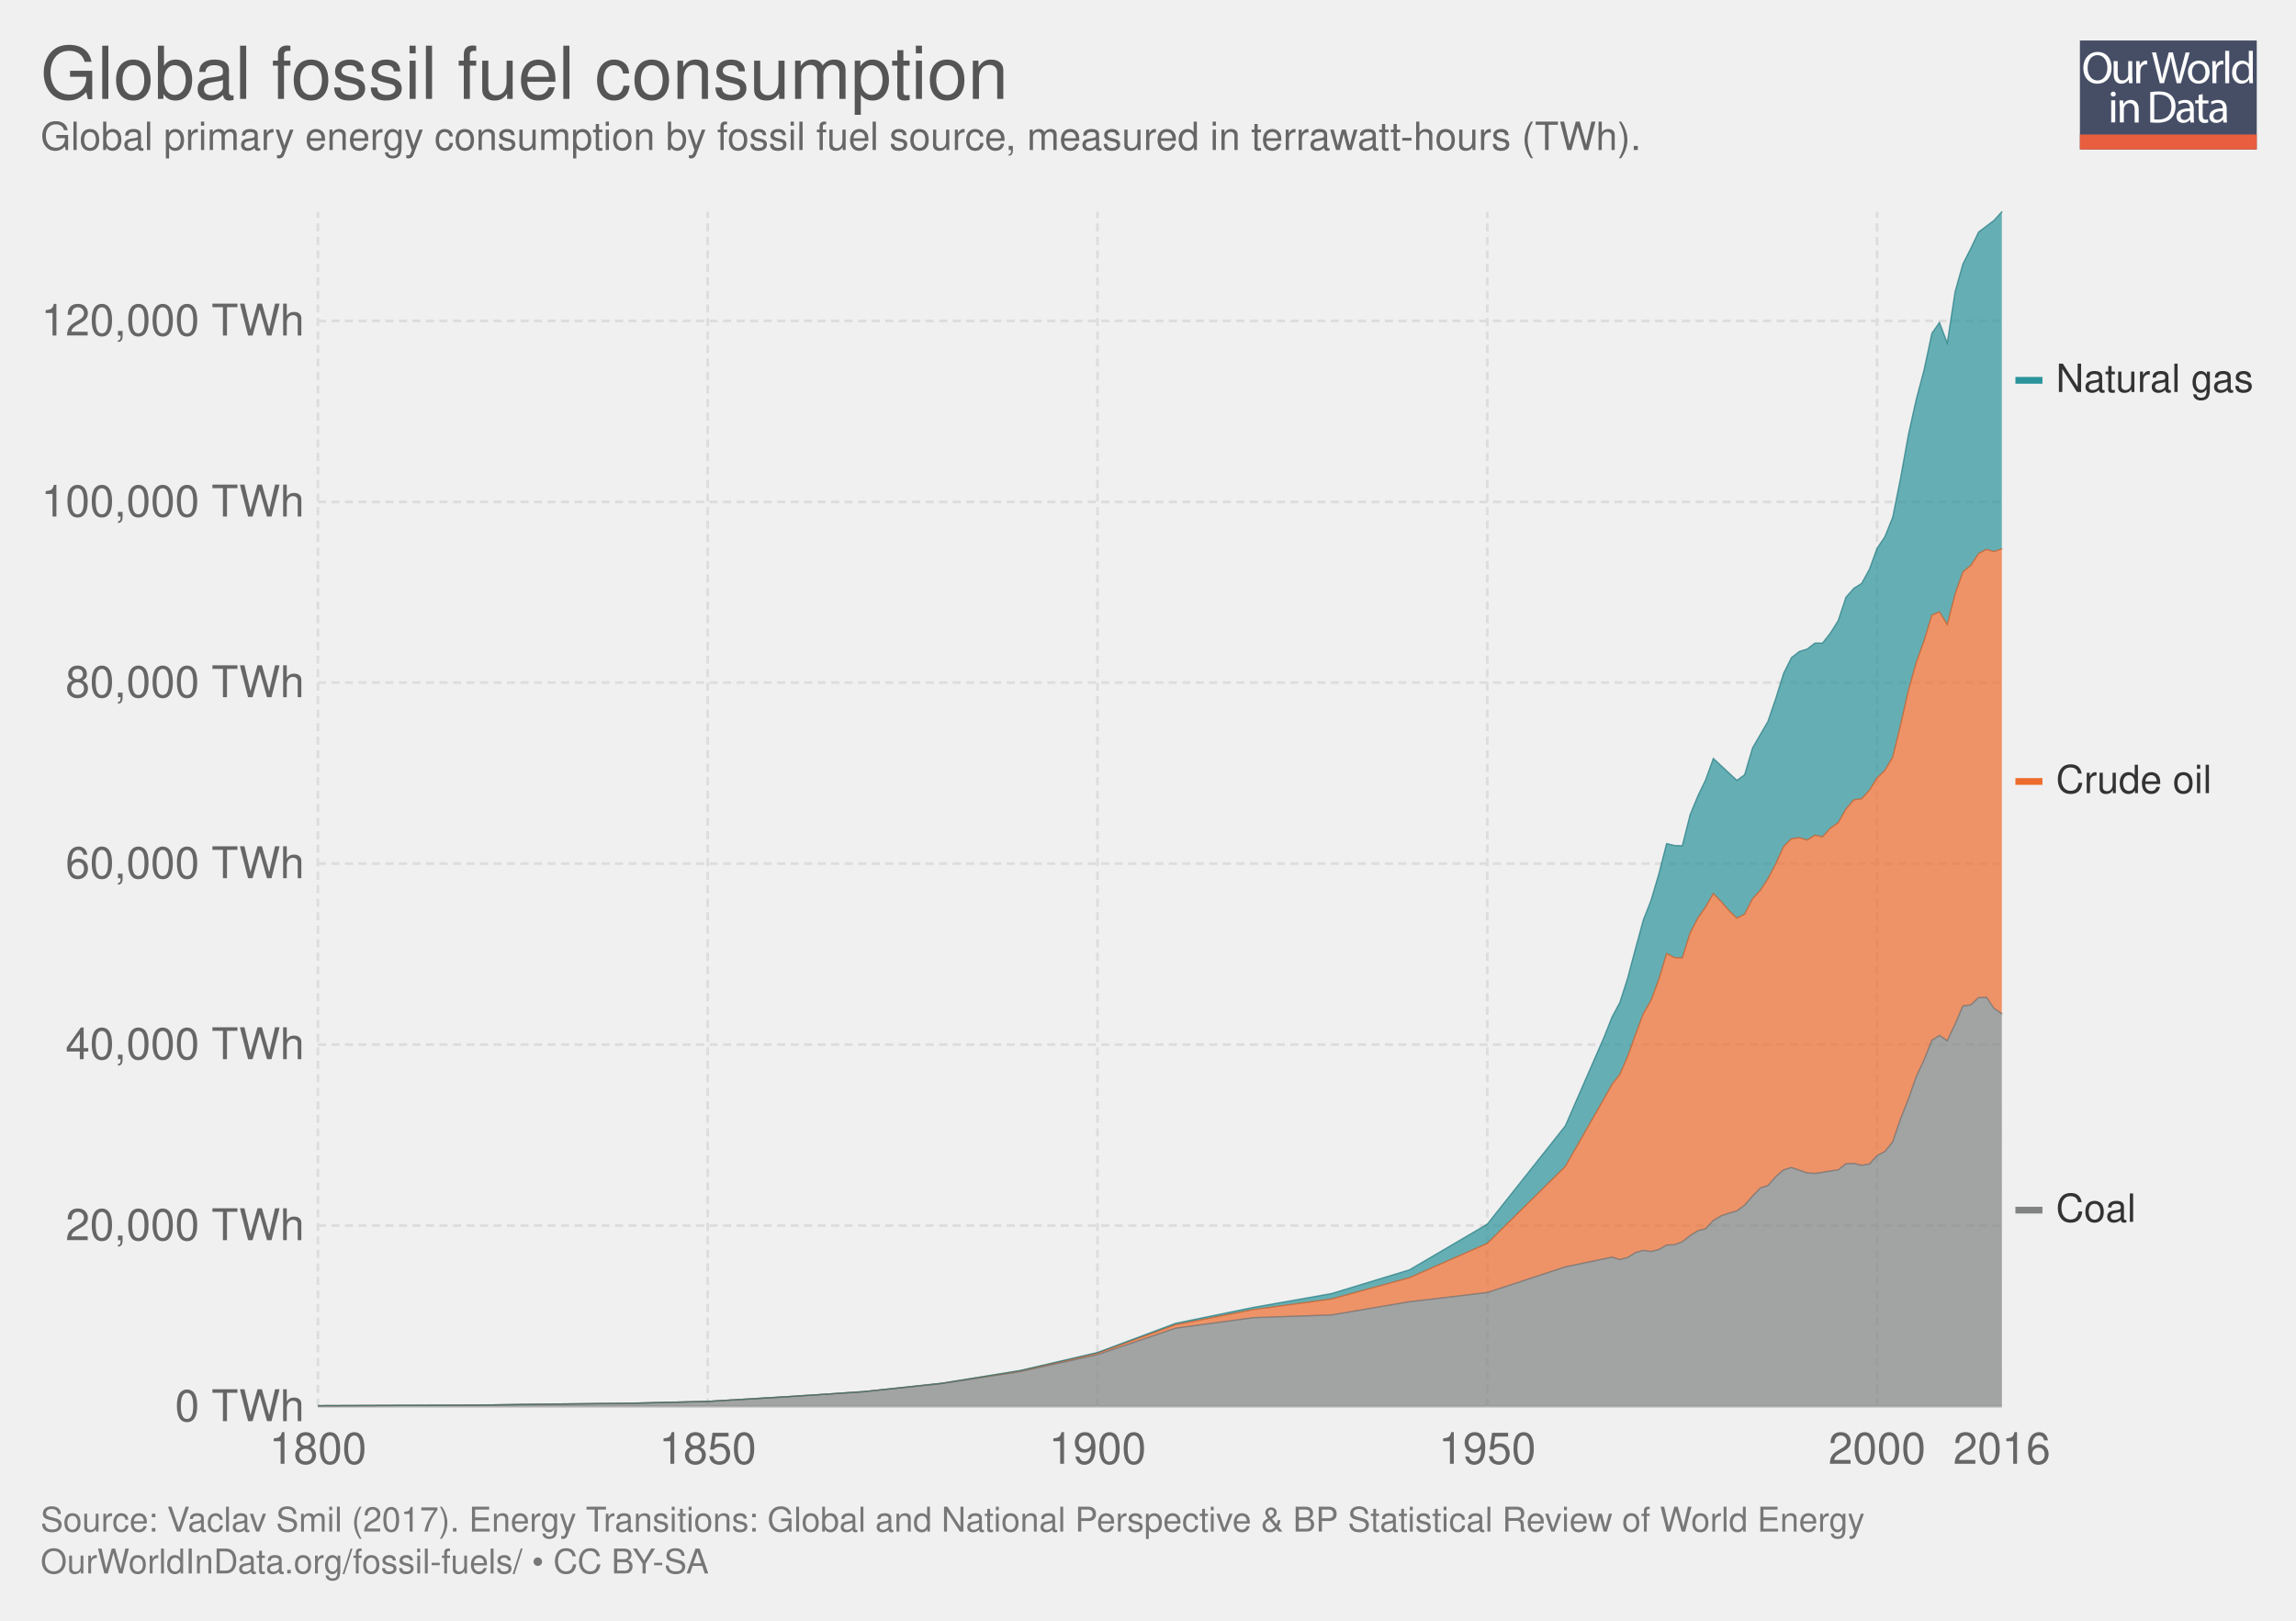
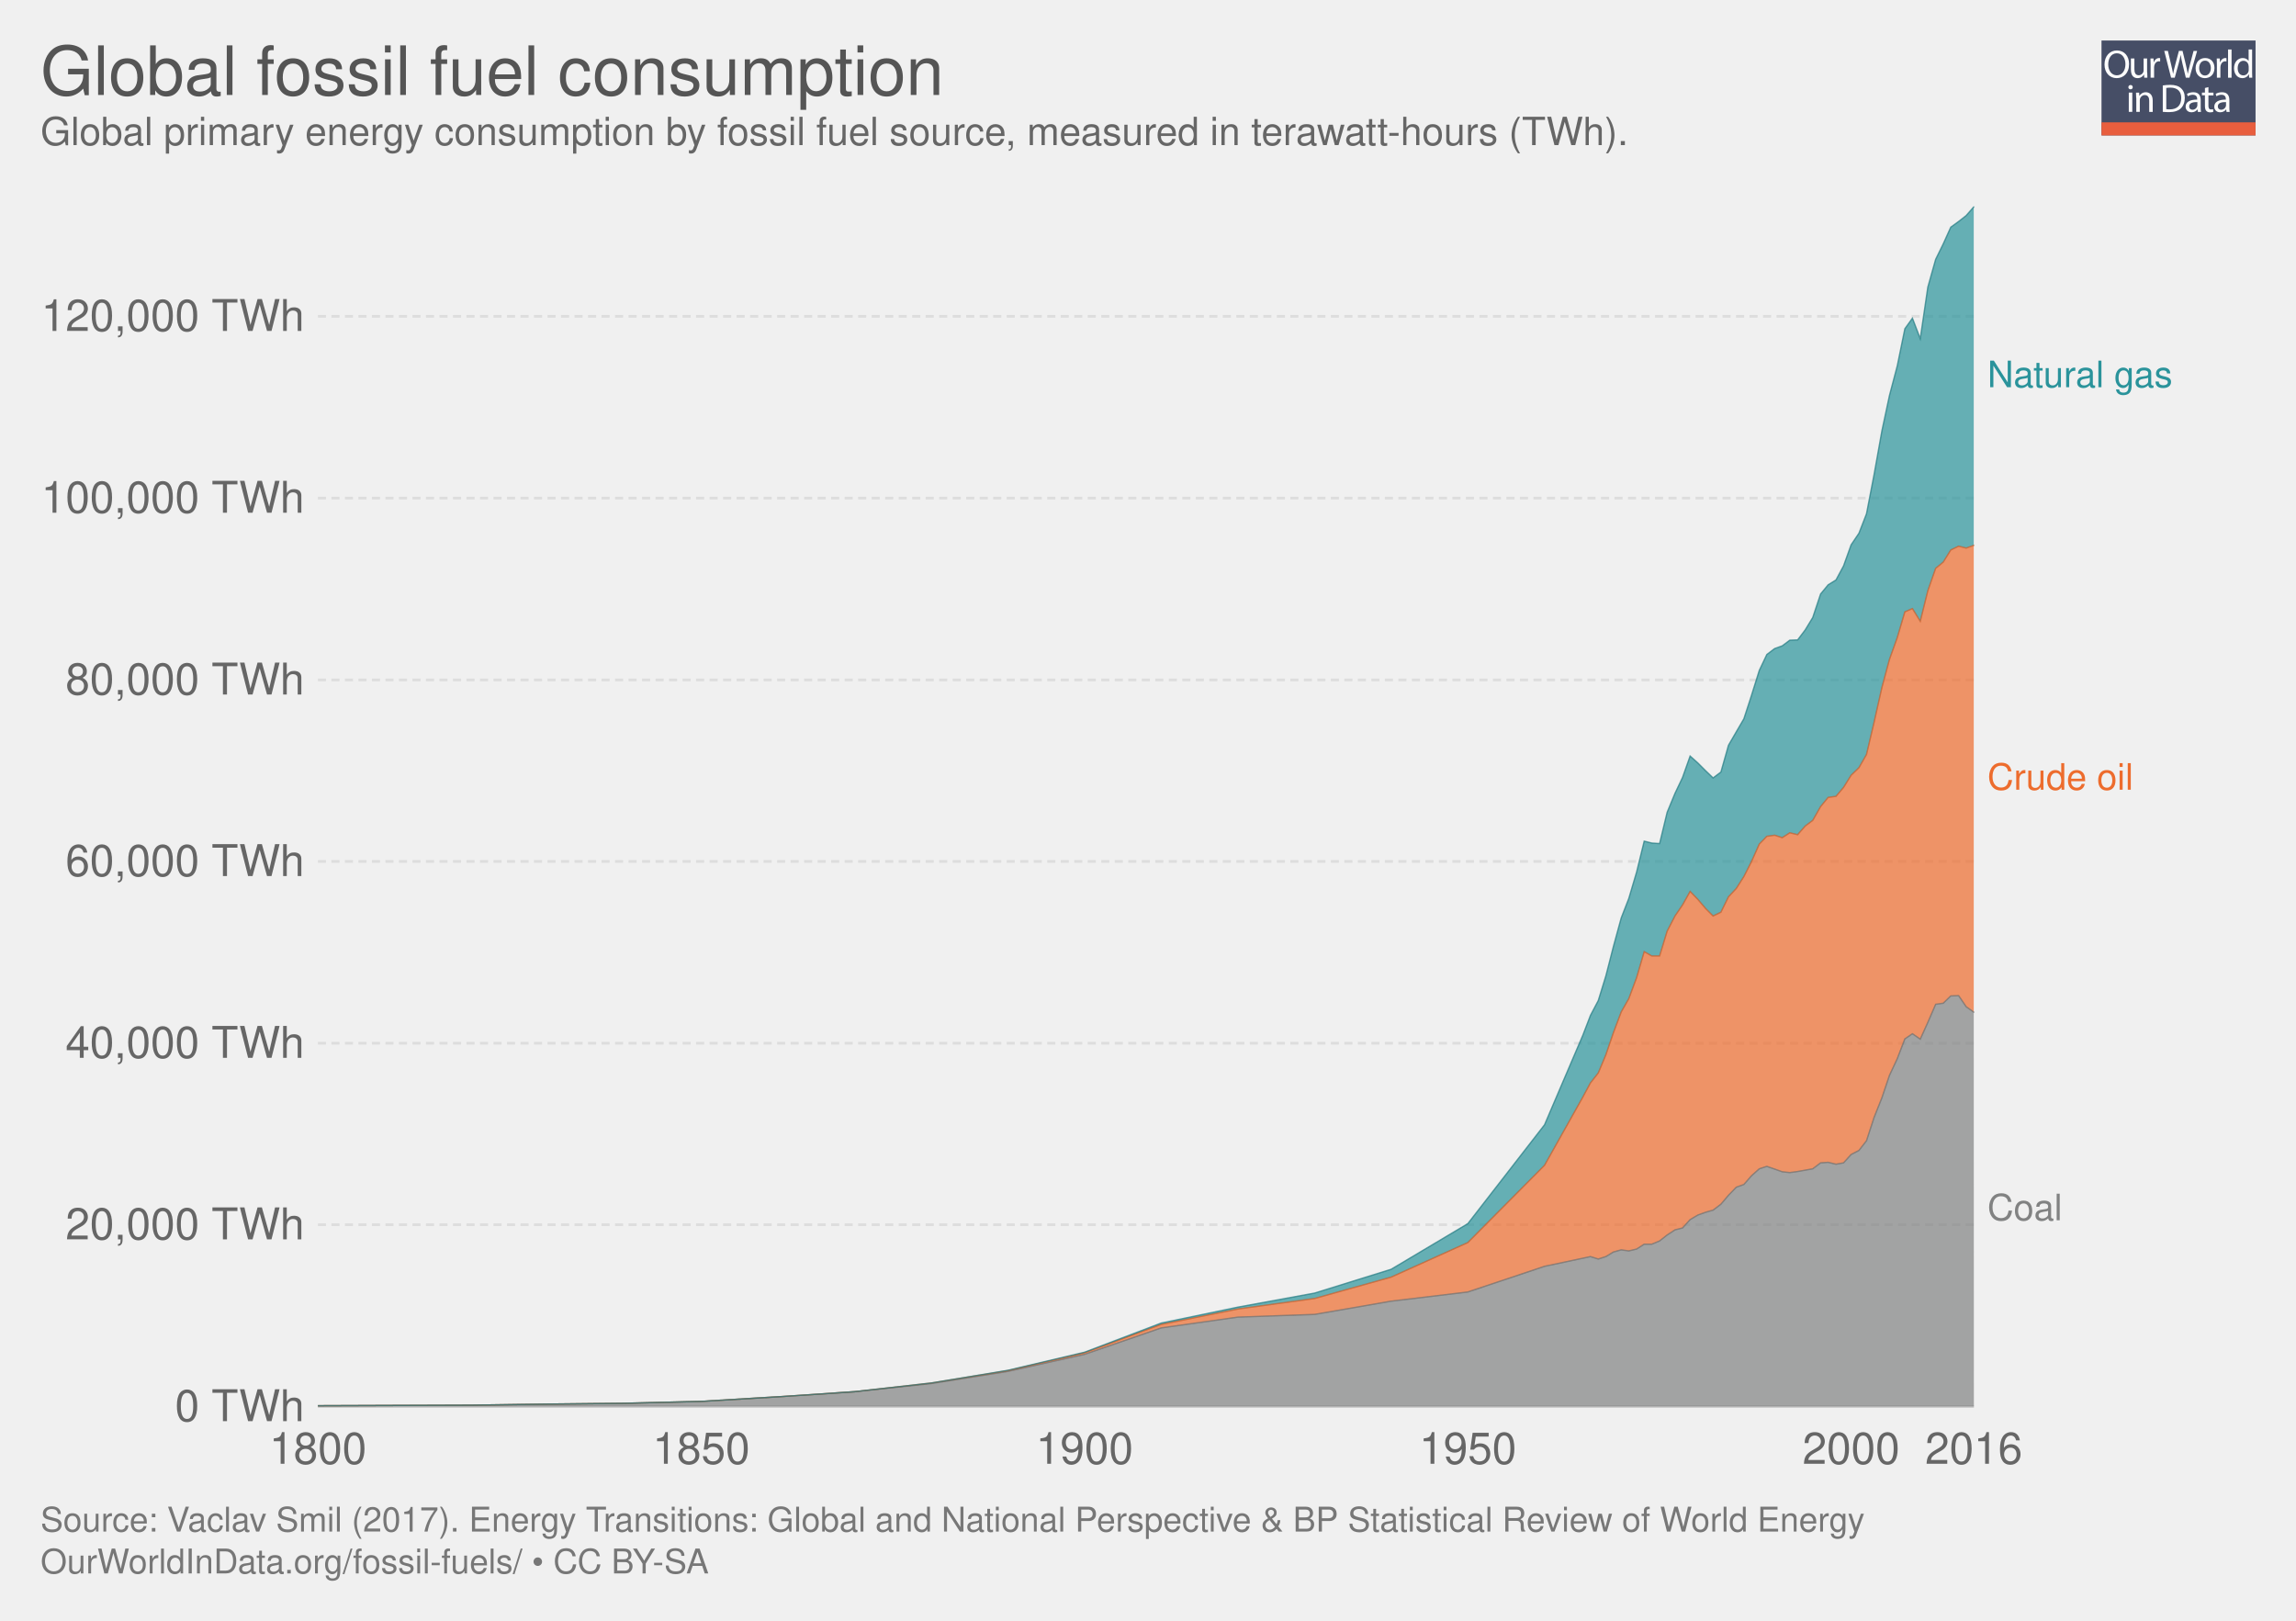
<svg xmlns="http://www.w3.org/2000/svg" xmlns:xlink="http://www.w3.org/1999/xlink" version="1.1" style="font-family: 'Helvetica Neue', Helvetica, Arial, sans-serif; font-size: 18px; background-color: white; text-rendering: optimizeLegibility; -webkit-font-smoothing: antialiased;" width="850" height="600">
  <g class="ChartTab">
    <g class="HeaderView">
-       <g opacity="0.8" transform="translate(770, 15) scale(0.31)">
+       <g opacity="0.8" transform="translate(778, 15) scale(0.27)">
        <a xlink:href="https://ourworldindata.org" target="_blank">
          <g>
            <rect x="0" y="0" fill="#1B2543" width="211.2" height="130.1" />
            <rect x="0" y="112.2" fill="#E63912" width="211.2" height="17.9" />
            <g>
              <rect x="1.2" y="12.3" fill="none" width="210.2" height="99.2" />
              <path fill="#FFFFFF" d="M37.8,32.2c0,12.7-7.7,19.4-17.1,19.4c-9.7,0-16.6-7.5-16.6-18.7c0-11.7,7.3-19.3,17.1-19.3 C31.3,13.7,37.8,21.3,37.8,32.2z M9.2,32.8c0,7.9,4.3,14.9,11.8,14.9c7.5,0,11.8-6.9,11.8-15.3c0-7.3-3.8-14.9-11.8-14.9 C13.1,17.5,9.2,24.8,9.2,32.8z" />
              <path fill="#FFFFFF" d="M62.7,43.8c0,2.7,0.1,5.1,0.2,7.2h-4.3l-0.3-4.3h-0.1c-1.3,2.1-4,4.9-8.8,4.9c-4.2,0-9.1-2.3-9.1-11.6 V24.6h4.8v14.6c0,5,1.5,8.4,5.9,8.4c3.2,0,5.5-2.2,6.3-4.4c0.3-0.7,0.4-1.6,0.4-2.5V24.6h4.8V43.8z" />
              <path fill="#FFFFFF" d="M67.3,32.8c0-3.1-0.1-5.8-0.2-8.2h4.2l0.2,5.2h0.2c1.2-3.5,4.1-5.8,7.3-5.8c0.5,0,0.9,0.1,1.4,0.2v4.5 c-0.5-0.1-1-0.2-1.6-0.2c-3.4,0-5.8,2.6-6.5,6.2c-0.1,0.7-0.2,1.4-0.2,2.2V51h-4.8V32.8z" />
              <path fill="#FFFFFF" d="M95.4,51l-9.4-36.8h5l4.4,18.6c1.1,4.6,2.1,9.2,2.7,12.7h0.1c0.6-3.7,1.8-8,3-12.8l4.9-18.5h5l4.5,18.7 c1,4.4,2,8.7,2.6,12.6h0.1c0.8-4,1.8-8.1,3-12.7l4.9-18.5h4.9L120.6,51h-5L111,31.9c-1.1-4.7-1.9-8.3-2.4-12h-0.1 c-0.7,3.7-1.5,7.3-2.8,12L100.4,51H95.4z" />
              <path fill="#FFFFFF" d="M154.9,37.6c0,9.8-6.8,14-13.2,14c-7.2,0-12.7-5.2-12.7-13.6c0-8.8,5.8-14,13.1-14 C149.8,24,154.9,29.5,154.9,37.6z M133.9,37.9c0,5.8,3.3,10.1,8,10.1c4.6,0,8-4.3,8-10.3c0-4.5-2.2-10.1-7.9-10.1 C136.3,27.6,133.9,32.8,133.9,37.9z" />
              <path fill="#FFFFFF" d="M158.2,32.8c0-3.1-0.1-5.8-0.2-8.2h4.2l0.2,5.2h0.2c1.2-3.5,4.1-5.8,7.3-5.8c0.5,0,0.9,0.1,1.4,0.2v4.5 c-0.5-0.1-1-0.2-1.6-0.2c-3.4,0-5.8,2.6-6.5,6.2c-0.1,0.7-0.2,1.4-0.2,2.2V51h-4.8V32.8z" />
              <path fill="#FFFFFF" d="M173.5,12.3h4.8V51h-4.8V12.3z" />
              <path fill="#FFFFFF" d="M206.5,12.3v31.9c0,2.3,0.1,5,0.2,6.8h-4.3l-0.2-4.6H202c-1.5,2.9-4.7,5.2-9,5.2 c-6.4,0-11.3-5.4-11.3-13.4c-0.1-8.8,5.4-14.2,11.9-14.2c4,0,6.8,1.9,8,4h0.1V12.3H206.5z M201.7,35.4c0-0.6-0.1-1.4-0.2-2 c-0.7-3.1-3.3-5.6-6.9-5.6c-5,0-7.9,4.4-7.9,10.2c0,5.3,2.6,9.8,7.8,9.8c3.2,0,6.2-2.1,7.1-5.7c0.2-0.7,0.2-1.3,0.2-2.1V35.4z" />
              <path fill="#FFFFFF" d="M42.8,64c0.1,1.6-1.1,2.9-3.1,2.9c-1.7,0-2.9-1.3-2.9-2.9c0-1.7,1.3-3,3-3C41.7,61,42.8,62.3,42.8,64z M37.4,97.8V71.4h4.8v26.4H37.4z" />
              <path fill="#FFFFFF" d="M47.5,78.6c0-2.7-0.1-5-0.2-7.1h4.3l0.3,4.4h0.1c1.3-2.5,4.4-5,8.8-5c3.7,0,9.4,2.2,9.4,11.2v15.8h-4.8 V82.6c0-4.3-1.6-7.8-6.1-7.8c-3.2,0-5.6,2.2-6.5,4.9c-0.2,0.6-0.3,1.4-0.3,2.2v15.9h-4.8V78.6z" />
              <path fill="#FFFFFF" d="M84,61.6c2.9-0.4,6.3-0.8,10.1-0.8c6.8,0,11.7,1.6,14.9,4.6c3.3,3,5.2,7.3,5.2,13.2c0,6-1.9,10.9-5.3,14.3 c-3.4,3.4-9.1,5.3-16.3,5.3c-3.4,0-6.2-0.2-8.6-0.4V61.6z M88.8,94.1c1.2,0.2,3,0.3,4.8,0.3c10.2,0,15.7-5.7,15.7-15.6 c0.1-8.7-4.9-14.2-14.9-14.2c-2.5,0-4.3,0.2-5.6,0.5V94.1z" />
              <path fill="#FFFFFF" d="M132.1,97.8l-0.4-3.3h-0.2c-1.5,2.1-4.3,3.9-8.1,3.9c-5.4,0-8.1-3.8-8.1-7.6c0-6.4,5.7-9.9,15.9-9.8v-0.5 c0-2.2-0.6-6.1-6-6.1c-2.5,0-5,0.8-6.9,2l-1.1-3.2c2.2-1.4,5.4-2.3,8.7-2.3c8.1,0,10.1,5.5,10.1,10.8v9.9c0,2.3,0.1,4.5,0.4,6.3 H132.1z M131.4,84.4c-5.3-0.1-11.2,0.8-11.2,5.9c0,3.1,2.1,4.6,4.5,4.6c3.4,0,5.6-2.2,6.4-4.4c0.2-0.5,0.3-1,0.3-1.5V84.4z" />
              <path fill="#FFFFFF" d="M146.6,63.9v7.6h6.9v3.7h-6.9v14.2c0,3.3,0.9,5.1,3.6,5.1c1.3,0,2.2-0.2,2.8-0.3l0.2,3.6 c-0.9,0.4-2.4,0.7-4.3,0.7c-2.2,0-4-0.7-5.2-2c-1.4-1.4-1.9-3.8-1.9-6.9V75.1h-4.1v-3.7h4.1v-6.3L146.6,63.9z" />
              <path fill="#FFFFFF" d="M171.4,97.8l-0.4-3.3h-0.2c-1.5,2.1-4.3,3.9-8.1,3.9c-5.4,0-8.1-3.8-8.1-7.6c0-6.4,5.7-9.9,15.9-9.8v-0.5 c0-2.2-0.6-6.1-6-6.1c-2.5,0-5,0.8-6.9,2l-1.1-3.2c2.2-1.4,5.4-2.3,8.7-2.3c8.1,0,10.1,5.5,10.1,10.8v9.9c0,2.3,0.1,4.5,0.4,6.3 H171.4z M170.7,84.4c-5.3-0.1-11.2,0.8-11.2,5.9c0,3.1,2.1,4.6,4.5,4.6c3.4,0,5.6-2.2,6.4-4.4c0.2-0.5,0.3-1,0.3-1.5V84.4z" />
            </g>
          </g>
        </a>
      </g>
      <a href="https://ourworldindata.org/grapher/global-fossil-fuel-consumption" target="_blank">
-         <text font-size="27.00" x="15.0" y="36.6" fill="#555">
-           <tspan x="15" y="36.6">Global fossil fuel consumption</tspan>
+         <text font-size="25.20" x="15.0" y="35.2" fill="#555">
+           <tspan x="15" y="35.16">Global fossil fuel consumption</tspan>
        </text>
      </a>
-       <text font-size="14.40" x="15.0" y="55.5" fill="#666">
-         <tspan x="15" y="55.52">Global primary energy consumption by fossil fuel source, measured in terrawatt-hours (TWh).</tspan>
+       <text font-size="14.40" x="15.0" y="53.7" fill="#666">
+         <tspan x="15" y="53.72">Global primary energy consumption by fossil fuel source, measured in terawatt-hours (TWh).</tspan>
      </text>
    </g>
    <g class="StackedArea">
      <defs>
-         <clipPath id="boundsClip-115">
-           <rect x="117.686" y="0" width="820" height="927" />
+         <clipPath id="boundsClip-3">
+           <rect x="117.686" y="0" width="820" height="930.6" />
        </clipPath>
      </defs>
      <g class="AxisBoxView">
        <g class="HorizontalAxis">
          <text x="117.7" y="541.9" fill="#666" text-anchor="middle" font-size="16.2">1800</text>
-           <text x="262" y="541.9" fill="#666" text-anchor="middle" font-size="16.2">1850</text>
-           <text x="406.3" y="541.9" fill="#666" text-anchor="middle" font-size="16.2">1900</text>
-           <text x="550.6" y="541.9" fill="#666" text-anchor="middle" font-size="16.2">1950</text>
-           <text x="694.9" y="541.9" fill="#666" text-anchor="middle" font-size="16.2">2000</text>
-           <text x="741.1" y="541.9" fill="#666" text-anchor="middle" font-size="16.2">2016</text>
+           <text x="259.6" y="541.9" fill="#666" text-anchor="middle" font-size="16.2">1850</text>
+           <text x="401.5" y="541.9" fill="#666" text-anchor="middle" font-size="16.2">1900</text>
+           <text x="543.4" y="541.9" fill="#666" text-anchor="middle" font-size="16.2">1950</text>
+           <text x="685.3" y="541.9" fill="#666" text-anchor="middle" font-size="16.2">2000</text>
+           <text x="730.7" y="541.9" fill="#666" text-anchor="middle" font-size="16.2">2016</text>
        </g>
        <g class="VerticalAxis">
          <text x="112.69" y="520.7" fill="#666" dominant-baseline="middle" text-anchor="end" font-size="16.2">0 TWh</text>
-           <text x="112.69" y="453.7" fill="#666" dominant-baseline="middle" text-anchor="end" font-size="16.2">20,000 TWh</text>
-           <text x="112.69" y="386.7" fill="#666" dominant-baseline="middle" text-anchor="end" font-size="16.2">40,000 TWh</text>
-           <text x="112.69" y="319.7" fill="#666" dominant-baseline="middle" text-anchor="end" font-size="16.2">60,000 TWh</text>
-           <text x="112.69" y="252.7" fill="#666" dominant-baseline="middle" text-anchor="end" font-size="16.2">80,000 TWh</text>
-           <text x="112.69" y="185.8" fill="#666" dominant-baseline="middle" text-anchor="end" font-size="16.2">100,000 TWh</text>
-           <text x="112.69" y="118.8" fill="#666" dominant-baseline="middle" text-anchor="end" font-size="16.2">120,000 TWh</text>
+           <text x="112.69" y="453.4" fill="#666" dominant-baseline="middle" text-anchor="end" font-size="16.2">20,000 TWh</text>
+           <text x="112.69" y="386.2" fill="#666" dominant-baseline="middle" text-anchor="end" font-size="16.2">40,000 TWh</text>
+           <text x="112.69" y="318.9" fill="#666" dominant-baseline="middle" text-anchor="end" font-size="16.2">60,000 TWh</text>
+           <text x="112.69" y="251.7" fill="#666" dominant-baseline="middle" text-anchor="end" font-size="16.2">80,000 TWh</text>
+           <text x="112.69" y="184.4" fill="#666" dominant-baseline="middle" text-anchor="end" font-size="16.2">100,000 TWh</text>
+           <text x="112.69" y="117.1" fill="#666" dominant-baseline="middle" text-anchor="end" font-size="16.2">120,000 TWh</text>
        </g>
        <g class="AxisGridLines">
-           <line x1="117.69" y1="520.7" x2="741.13" y2="520.7" stroke="#ccc" />
-           <line x1="117.69" y1="453.7" x2="741.13" y2="453.7" stroke="#ddd" stroke-dasharray="3,2" />
-           <line x1="117.69" y1="386.7" x2="741.13" y2="386.7" stroke="#ddd" stroke-dasharray="3,2" />
-           <line x1="117.69" y1="319.7" x2="741.13" y2="319.7" stroke="#ddd" stroke-dasharray="3,2" />
-           <line x1="117.69" y1="252.7" x2="741.13" y2="252.7" stroke="#ddd" stroke-dasharray="3,2" />
-           <line x1="117.69" y1="185.8" x2="741.13" y2="185.8" stroke="#ddd" stroke-dasharray="3,2" />
-           <line x1="117.69" y1="118.8" x2="741.13" y2="118.8" stroke="#ddd" stroke-dasharray="3,2" />
-         </g>
-         <g class="AxisGridLines">
-           <line x1="117.7" y1="520.70" x2="117.7" y2="78.40" stroke="#ddd" stroke-dasharray="3,2" />
-           <line x1="262" y1="520.70" x2="262" y2="78.40" stroke="#ddd" stroke-dasharray="3,2" />
-           <line x1="406.3" y1="520.70" x2="406.3" y2="78.40" stroke="#ddd" stroke-dasharray="3,2" />
-           <line x1="550.6" y1="520.70" x2="550.6" y2="78.40" stroke="#ddd" stroke-dasharray="3,2" />
-           <line x1="694.9" y1="520.70" x2="694.9" y2="78.40" stroke="#ddd" stroke-dasharray="3,2" />
+           <line x1="117.69" y1="520.7" x2="730.75" y2="520.7" stroke="#ccc" />
+           <line x1="117.69" y1="453.4" x2="730.75" y2="453.4" stroke="#ddd" stroke-dasharray="3,2" />
+           <line x1="117.69" y1="386.2" x2="730.75" y2="386.2" stroke="#ddd" stroke-dasharray="3,2" />
+           <line x1="117.69" y1="318.9" x2="730.75" y2="318.9" stroke="#ddd" stroke-dasharray="3,2" />
+           <line x1="117.69" y1="251.7" x2="730.75" y2="251.7" stroke="#ddd" stroke-dasharray="3,2" />
+           <line x1="117.69" y1="184.4" x2="730.75" y2="184.4" stroke="#ddd" stroke-dasharray="3,2" />
+           <line x1="117.69" y1="117.1" x2="730.75" y2="117.1" stroke="#ddd" stroke-dasharray="3,2" />
        </g>
      </g>
-       <g clip-path="url(#boundsClip-115)">
+       <g clip-path="url(#boundsClip-3)">
        <g class="HeightedLegend clickable">
          <g class="legendMark">
-             <rect x="746.128" y="133.6" width="88.872" height="14.4" fill="#fff" opacity="0" />
-             <rect x="746.128" y="139.55" width="10" height="2.5" fill="#2a939b" />
-             <text font-size="14.40" x="761.1" y="145.1" fill="#333">
-               <tspan x="761.128" y="145.12">Natural gas</tspan>
+             <rect x="730.745" y="132.55" width="104.255" height="13.5" fill="#fff" opacity="0" />
+             <text font-size="13.50" x="735.7" y="143.4" fill="#2a939b">
+               <tspan x="735.745" y="143.35">Natural gas</tspan>
            </text>
          </g>
          <g class="legendMark">
-             <rect x="746.128" y="282.1" width="72.744" height="14.4" fill="#fff" opacity="0" />
-             <rect x="746.128" y="288.05" width="10" height="2.5" fill="#ed6c2d" />
-             <text font-size="14.40" x="761.1" y="293.6" fill="#333">
-               <tspan x="761.128" y="293.62">Crude oil</tspan>
+             <rect x="730.745" y="281.55" width="89.135" height="13.5" fill="#fff" opacity="0" />
+             <text font-size="13.50" x="735.7" y="292.4" fill="#ed6c2d">
+               <tspan x="735.745" y="292.35">Crude oil</tspan>
            </text>
          </g>
          <g class="legendMark">
-             <rect x="746.128" y="440.8" width="44.664" height="14.4" fill="#fff" opacity="0" />
-             <rect x="746.128" y="446.75" width="10" height="2.5" fill="#818282" />
-             <text font-size="14.40" x="761.1" y="452.3" fill="#333">
-               <tspan x="761.128" y="452.32">Coal</tspan>
+             <rect x="730.745" y="440.95" width="62.81" height="13.5" fill="#fff" opacity="0" />
+             <text font-size="13.50" x="735.7" y="451.8" fill="#818282">
+               <tspan x="735.745" y="451.75">Coal</tspan>
            </text>
          </g>
        </g>
        <g class="Areas">
-           <rect x="117.686" y="78.4" width="623.442" height="442.3" opacity="0" fill="rgba(255,255,255,0)" />
-           <path stroke-linecap="round" d="M117.7 520.4L146.5 520.3L175.4 520.2L204.3 519.8L233.1 519.5L262 518.8L290.9 517.1L319.7 515.2L348.6 512.2L377.5 507.8L406.3 501.5L435.2 491.7L464 487.8L492.9 486.8L521.8 481.9L550.6 478.5L579.5 469L593.9 466L596.8 465.4L599.7 466.3L602.6 465.5L605.5 463.7L608.4 462.9L611.2 463.3L614.1 462.6L617 460.9L619.9 460.8L622.8 459.7L625.7 457.4L628.6 455.6L631.4 454.9L634.3 451.8L637.2 450.1L640.1 449.1L643 448.3L645.9 446.1L648.8 442.8L651.7 439.8L654.5 438.9L657.4 435.6L660.3 433.1L663.2 432.2L666.1 433.2L669 434.2L671.9 434.4L674.7 434L677.6 433.5L680.5 433.1L683.4 430.8L686.3 430.7L689.2 431.4L692.1 430.9L694.9 427.8L697.8 426.3L700.7 422.7L703.6 414.2L706.5 406.9L709.4 398.6L712.3 392.4L715.2 385.1L718 383.3L720.9 385.3L723.8 379.1L726.7 372.4L729.6 372L732.5 369.3L735.4 369.2L738.2 373.3L741.1 375.3L741.128 520.7L117.686 520.7" fill="#818282" fill-opacity="0.7" class="World_0-area" />
-           <path stroke-linecap="round" d="M117.7 520.4L146.5 520.3L175.4 520.2L204.3 519.8L233.1 519.5L262 518.8L290.9 517.1L319.7 515.2L348.6 512.1L377.5 507.5L406.3 500.9L435.2 490.4L464 484.8L492.9 480.9L521.8 473L550.6 460.3L579.5 431.8L593.9 406.6L596.8 401.4L599.7 397.7L602.6 391L605.5 382.9L608.4 375.2L611.2 370.4L614.1 362.6L617 353L619.9 354.5L622.8 354.6L625.7 345.4L628.6 339.8L631.4 335.8L634.3 330.8L637.2 333.8L640.1 337.1L643 339.9L645.9 338.4L648.8 332.7L651.7 329.6L654.5 325.3L657.4 319.8L660.3 313.4L663.2 310.5L666.1 310.1L669 311L671.9 309.2L674.7 309.8L677.6 306.6L680.5 304.6L683.4 299.5L686.3 296.1L689.2 295.7L692.1 292.5L694.9 288L697.8 285.2L700.7 280.3L703.6 268.4L706.5 255.6L709.4 245.3L712.3 237.2L715.2 227.7L718 226.5L720.9 231.2L723.8 219.9L726.7 211.7L729.6 209.3L732.5 204.9L735.4 203.4L738.2 204.2L741.1 203.2L741.1 375.3L738.2 373.3L735.4 369.2L732.5 369.3L729.6 372L726.7 372.4L723.8 379.1L720.9 385.3L718 383.3L715.2 385.1L712.3 392.4L709.4 398.6L706.5 406.9L703.6 414.2L700.7 422.7L697.8 426.3L694.9 427.8L692.1 430.9L689.2 431.4L686.3 430.7L683.4 430.8L680.5 433.1L677.6 433.5L674.7 434L671.9 434.4L669 434.2L666.1 433.2L663.2 432.2L660.3 433.1L657.4 435.6L654.5 438.9L651.7 439.8L648.8 442.8L645.9 446.1L643 448.3L640.1 449.1L637.2 450.1L634.3 451.8L631.4 454.9L628.6 455.6L625.7 457.4L622.8 459.7L619.9 460.8L617 460.9L614.1 462.6L611.2 463.3L608.4 462.9L605.5 463.7L602.6 465.5L599.7 466.3L596.8 465.4L593.9 466L579.5 469L550.6 478.5L521.8 481.9L492.9 486.8L464 487.8L435.2 491.7L406.3 501.5L377.5 507.8L348.6 512.2L319.7 515.2L290.9 517.1L262 518.8L233.1 519.5L204.3 519.8L175.4 520.2L146.5 520.3L117.7 520.4" fill="#ed6c2d" fill-opacity="0.7" class="World_1-area" />
-           <path stroke-linecap="round" d="M117.7 520.4L146.5 520.3L175.4 520.2L204.3 519.8L233.1 519.5L262 518.8L290.9 517.1L319.7 515.2L348.6 512.1L377.5 507.4L406.3 500.7L435.2 489.9L464 484L492.9 478.9L521.8 470.1L550.6 453.2L579.5 416.8L593.9 383.8L596.8 376.5L599.7 371.1L602.6 362L605.5 351.1L608.4 340.5L611.2 333.4L614.1 323.6L617 312.3L619.9 313L622.8 313.1L625.7 301.6L628.6 294.6L631.4 288.8L634.3 280.8L637.2 283.5L640.1 286.2L643 288.9L645.9 286.8L648.8 276.9L651.7 271.9L654.5 267.1L657.4 258.6L660.3 249.3L663.2 243.5L666.1 241.2L669 240.3L671.9 238.1L674.7 238.1L677.6 234.4L680.5 229.8L683.4 221.1L686.3 217.8L689.2 216L692.1 210.7L694.9 203L697.8 198.7L700.7 191.5L703.6 177.1L706.5 161L709.4 147.9L712.3 137L715.2 123.4L718 119.4L720.9 127L723.8 108L726.7 97.7L729.6 92L732.5 85.9L735.4 83.7L738.2 81.6L741.1 78.4L741.1 203.2L738.2 204.2L735.4 203.4L732.5 204.9L729.6 209.3L726.7 211.7L723.8 219.9L720.9 231.2L718 226.5L715.2 227.7L712.3 237.2L709.4 245.3L706.5 255.6L703.6 268.4L700.7 280.3L697.8 285.2L694.9 288L692.1 292.5L689.2 295.7L686.3 296.1L683.4 299.5L680.5 304.6L677.6 306.6L674.7 309.8L671.9 309.2L669 311L666.1 310.1L663.2 310.5L660.3 313.4L657.4 319.8L654.5 325.3L651.7 329.6L648.8 332.7L645.9 338.4L643 339.9L640.1 337.1L637.2 333.8L634.3 330.8L631.4 335.8L628.6 339.8L625.7 345.4L622.8 354.6L619.9 354.5L617 353L614.1 362.6L611.2 370.4L608.4 375.2L605.5 382.9L602.6 391L599.7 397.7L596.8 401.4L593.9 406.6L579.5 431.8L550.6 460.3L521.8 473L492.9 480.9L464 484.8L435.2 490.4L406.3 500.9L377.5 507.5L348.6 512.1L319.7 515.2L290.9 517.1L262 518.8L233.1 519.5L204.3 519.8L175.4 520.2L146.5 520.3L117.7 520.4" fill="#2a939b" fill-opacity="0.7" class="World_2-area" />
-           <path stroke-linecap="round" d="M117.7 520.4L146.5 520.3L175.4 520.2L204.3 519.8L233.1 519.5L262 518.8L290.9 517.1L319.7 515.2L348.6 512.2L377.5 507.8L406.3 501.5L435.2 491.7L464 487.8L492.9 486.8L521.8 481.9L550.6 478.5L579.5 469L593.9 466L596.8 465.4L599.7 466.3L602.6 465.5L605.5 463.7L608.4 462.9L611.2 463.3L614.1 462.6L617 460.9L619.9 460.8L622.8 459.7L625.7 457.4L628.6 455.6L631.4 454.9L634.3 451.8L637.2 450.1L640.1 449.1L643 448.3L645.9 446.1L648.8 442.8L651.7 439.8L654.5 438.9L657.4 435.6L660.3 433.1L663.2 432.2L666.1 433.2L669 434.2L671.9 434.4L674.7 434L677.6 433.5L680.5 433.1L683.4 430.8L686.3 430.7L689.2 431.4L692.1 430.9L694.9 427.8L697.8 426.3L700.7 422.7L703.6 414.2L706.5 406.9L709.4 398.6L712.3 392.4L715.2 385.1L718 383.3L720.9 385.3L723.8 379.1L726.7 372.4L729.6 372L732.5 369.3L735.4 369.2L738.2 373.3L741.1 375.3" stroke="rgb(108, 109, 109)" stroke-opacity="0.7" stroke-width="0.5" fill="none" class="World_0-border" />
-           <path stroke-linecap="round" d="M117.7 520.4L146.5 520.3L175.4 520.2L204.3 519.8L233.1 519.5L262 518.8L290.9 517.1L319.7 515.2L348.6 512.1L377.5 507.5L406.3 500.9L435.2 490.4L464 484.8L492.9 480.9L521.8 473L550.6 460.3L579.5 431.8L593.9 406.6L596.8 401.4L599.7 397.7L602.6 391L605.5 382.9L608.4 375.2L611.2 370.4L614.1 362.6L617 353L619.9 354.5L622.8 354.6L625.7 345.4L628.6 339.8L631.4 335.8L634.3 330.8L637.2 333.8L640.1 337.1L643 339.9L645.9 338.4L648.8 332.7L651.7 329.6L654.5 325.3L657.4 319.8L660.3 313.4L663.2 310.5L666.1 310.1L669 311L671.9 309.2L674.7 309.8L677.6 306.6L680.5 304.6L683.4 299.5L686.3 296.1L689.2 295.7L692.1 292.5L694.9 288L697.8 285.2L700.7 280.3L703.6 268.4L706.5 255.6L709.4 245.3L712.3 237.2L715.2 227.7L718 226.5L720.9 231.2L723.8 219.9L726.7 211.7L729.6 209.3L732.5 204.9L735.4 203.4L738.2 204.2L741.1 203.2" stroke="rgb(198, 90, 38)" stroke-opacity="0.7" stroke-width="0.5" fill="none" class="World_1-border" />
-           <path stroke-linecap="round" d="M117.7 520.4L146.5 520.3L175.4 520.2L204.3 519.8L233.1 519.5L262 518.8L290.9 517.1L319.7 515.2L348.6 512.1L377.5 507.4L406.3 500.7L435.2 489.9L464 484L492.9 478.9L521.8 470.1L550.6 453.2L579.5 416.8L593.9 383.8L596.8 376.5L599.7 371.1L602.6 362L605.5 351.1L608.4 340.5L611.2 333.4L614.1 323.6L617 312.3L619.9 313L622.8 313.1L625.7 301.6L628.6 294.6L631.4 288.8L634.3 280.8L637.2 283.5L640.1 286.2L643 288.9L645.9 286.8L648.8 276.9L651.7 271.9L654.5 267.1L657.4 258.6L660.3 249.3L663.2 243.5L666.1 241.2L669 240.3L671.9 238.1L674.7 238.1L677.6 234.4L680.5 229.8L683.4 221.1L686.3 217.8L689.2 216L692.1 210.7L694.9 203L697.8 198.7L700.7 191.5L703.6 177.1L706.5 161L709.4 147.9L712.3 137L715.2 123.4L718 119.4L720.9 127L723.8 108L726.7 97.7L729.6 92L732.5 85.9L735.4 83.7L738.2 81.6L741.1 78.4" stroke="rgb(35, 123, 130)" stroke-opacity="0.7" stroke-width="0.5" fill="none" class="World_2-border" />
+           <rect x="117.686" y="76.6" width="613.059" height="444.1" opacity="0" fill="rgba(255,255,255,0)" />
+           <path stroke-linecap="round" d="M117.7 520.4L146.1 520.3L174.5 520.2L202.8 519.8L231.2 519.5L259.6 518.8L288 517.1L316.4 515.2L344.7 512.2L373.1 507.7L401.5 501.4L429.9 491.6L458.3 487.6L486.7 486.6L515 481.7L543.4 478.3L571.8 468.8L586 465.8L588.8 465.2L591.7 466.1L594.5 465.2L597.3 463.5L600.2 462.7L603 463.1L605.9 462.4L608.7 460.6L611.5 460.6L614.4 459.4L617.2 457.2L620.1 455.3L622.9 454.6L625.7 451.5L628.6 449.8L631.4 448.8L634.2 448L637.1 445.8L639.9 442.5L642.8 439.5L645.6 438.5L648.4 435.3L651.3 432.7L654.1 431.8L657 432.8L659.8 433.8L662.6 434.1L665.5 433.7L668.3 433.2L671.1 432.7L674 430.5L676.8 430.3L679.7 431L682.5 430.5L685.3 427.4L688.2 425.9L691 422.3L693.8 413.7L696.7 406.4L699.5 398.1L702.4 391.9L705.2 384.6L708 382.7L710.9 384.7L713.7 378.5L716.6 371.8L719.4 371.4L722.2 368.7L725.1 368.6L727.9 372.7L730.7 374.7L730.745 520.7L117.686 520.7" fill="#818282" fill-opacity="0.7" class="World_0-area" />
+           <path stroke-linecap="round" d="M117.7 520.4L146.1 520.3L174.5 520.2L202.8 519.8L231.2 519.5L259.6 518.8L288 517.1L316.4 515.2L344.7 512L373.1 507.4L401.5 500.8L429.9 490.3L458.3 484.6L486.7 480.7L515 472.8L543.4 460L571.8 431.4L586 406.1L588.8 400.9L591.7 397.2L594.5 390.5L597.3 382.3L600.2 374.6L603 369.7L605.9 361.9L608.7 352.3L611.5 353.9L614.4 353.9L617.2 344.7L620.1 339.1L622.9 335L625.7 330L628.6 333L631.4 336.3L634.2 339.1L637.1 337.7L639.9 332L642.8 328.9L645.6 324.5L648.4 319L651.3 312.5L654.1 309.6L657 309.2L659.8 310.1L662.6 308.3L665.5 309L668.3 305.8L671.1 303.7L674 298.6L676.8 295.2L679.7 294.8L682.5 291.5L685.3 287L688.2 284.2L691 279.3L693.8 267.4L696.7 254.5L699.5 244.1L702.4 236L705.2 226.5L708 225.3L710.9 230L713.7 218.7L716.6 210.4L719.4 208.1L722.2 203.6L725.1 202.2L727.9 202.9L730.7 201.9L730.7 374.7L727.9 372.7L725.1 368.6L722.2 368.7L719.4 371.4L716.6 371.8L713.7 378.5L710.9 384.7L708 382.7L705.2 384.6L702.4 391.9L699.5 398.1L696.7 406.4L693.8 413.7L691 422.3L688.2 425.9L685.3 427.4L682.5 430.5L679.7 431L676.8 430.3L674 430.5L671.1 432.7L668.3 433.2L665.5 433.7L662.6 434.1L659.8 433.8L657 432.8L654.1 431.8L651.3 432.7L648.4 435.3L645.6 438.5L642.8 439.5L639.9 442.5L637.1 445.8L634.2 448L631.4 448.8L628.6 449.8L625.7 451.5L622.9 454.6L620.1 455.3L617.2 457.2L614.4 459.4L611.5 460.6L608.7 460.6L605.9 462.4L603 463.1L600.2 462.7L597.3 463.5L594.5 465.2L591.7 466.1L588.8 465.2L586 465.8L571.8 468.8L543.4 478.3L515 481.7L486.7 486.6L458.3 487.6L429.9 491.6L401.5 501.4L373.1 507.7L344.7 512.2L316.4 515.2L288 517.1L259.6 518.8L231.2 519.5L202.8 519.8L174.5 520.2L146.1 520.3L117.7 520.4" fill="#ed6c2d" fill-opacity="0.7" class="World_1-area" />
+           <path stroke-linecap="round" d="M117.7 520.4L146.1 520.3L174.5 520.2L202.8 519.8L231.2 519.5L259.6 518.8L288 517.1L316.4 515.2L344.7 512L373.1 507.3L401.5 500.6L429.9 489.8L458.3 483.9L486.7 478.7L515 469.9L543.4 453L571.8 416.4L586 383.2L588.8 375.9L591.7 370.4L594.5 361.3L597.3 350.4L600.2 339.8L603 332.6L605.9 322.8L608.7 311.4L611.5 312.1L614.4 312.3L617.2 300.7L620.1 293.7L622.9 287.8L625.7 279.9L628.6 282.5L631.4 285.3L634.2 288L637.1 285.8L639.9 275.9L642.8 270.9L645.6 266.1L648.4 257.5L651.3 248.2L654.1 242.3L657 240.1L659.8 239.1L662.6 237L665.5 236.9L668.3 233.2L671.1 228.6L674 219.9L676.8 216.5L679.7 214.7L682.5 209.5L685.3 201.7L688.2 197.4L691 190.2L693.8 175.7L696.7 159.5L699.5 146.4L702.4 135.4L705.2 121.7L708 117.8L710.9 125.4L713.7 106.3L716.6 96L719.4 90.3L722.2 84.1L725.1 82L727.9 79.8L730.7 76.6L730.7 201.9L727.9 202.9L725.1 202.2L722.2 203.6L719.4 208.1L716.6 210.4L713.7 218.7L710.9 230L708 225.3L705.2 226.5L702.4 236L699.5 244.1L696.7 254.5L693.8 267.4L691 279.3L688.2 284.2L685.3 287L682.5 291.5L679.7 294.8L676.8 295.2L674 298.6L671.1 303.7L668.3 305.8L665.5 309L662.6 308.3L659.8 310.1L657 309.2L654.1 309.6L651.3 312.5L648.4 319L645.6 324.5L642.8 328.9L639.9 332L637.1 337.7L634.2 339.1L631.4 336.3L628.6 333L625.7 330L622.9 335L620.1 339.1L617.2 344.7L614.4 353.9L611.5 353.9L608.7 352.3L605.9 361.9L603 369.7L600.2 374.6L597.3 382.3L594.5 390.5L591.7 397.2L588.8 400.9L586 406.1L571.8 431.4L543.4 460L515 472.8L486.7 480.7L458.3 484.6L429.9 490.3L401.5 500.8L373.1 507.4L344.7 512L316.4 515.2L288 517.1L259.6 518.8L231.2 519.5L202.8 519.8L174.5 520.2L146.1 520.3L117.7 520.4" fill="#2a939b" fill-opacity="0.7" class="World_2-area" />
+           <path stroke-linecap="round" d="M117.7 520.4L146.1 520.3L174.5 520.2L202.8 519.8L231.2 519.5L259.6 518.8L288 517.1L316.4 515.2L344.7 512.2L373.1 507.7L401.5 501.4L429.9 491.6L458.3 487.6L486.7 486.6L515 481.7L543.4 478.3L571.8 468.8L586 465.8L588.8 465.2L591.7 466.1L594.5 465.2L597.3 463.5L600.2 462.7L603 463.1L605.9 462.4L608.7 460.6L611.5 460.6L614.4 459.4L617.2 457.2L620.1 455.3L622.9 454.6L625.7 451.5L628.6 449.8L631.4 448.8L634.2 448L637.1 445.8L639.9 442.5L642.8 439.5L645.6 438.5L648.4 435.3L651.3 432.7L654.1 431.8L657 432.8L659.8 433.8L662.6 434.1L665.5 433.7L668.3 433.2L671.1 432.7L674 430.5L676.8 430.3L679.7 431L682.5 430.5L685.3 427.4L688.2 425.9L691 422.3L693.8 413.7L696.7 406.4L699.5 398.1L702.4 391.9L705.2 384.6L708 382.7L710.9 384.7L713.7 378.5L716.6 371.8L719.4 371.4L722.2 368.7L725.1 368.6L727.9 372.7L730.7 374.7" stroke="rgb(108, 109, 109)" stroke-opacity="0.7" stroke-width="0.5" fill="none" class="World_0-border" />
+           <path stroke-linecap="round" d="M117.7 520.4L146.1 520.3L174.5 520.2L202.8 519.8L231.2 519.5L259.6 518.8L288 517.1L316.4 515.2L344.7 512L373.1 507.4L401.5 500.8L429.9 490.3L458.3 484.6L486.7 480.7L515 472.8L543.4 460L571.8 431.4L586 406.1L588.8 400.9L591.7 397.2L594.5 390.5L597.3 382.3L600.2 374.6L603 369.7L605.9 361.9L608.7 352.3L611.5 353.9L614.4 353.9L617.2 344.7L620.1 339.1L622.9 335L625.7 330L628.6 333L631.4 336.3L634.2 339.1L637.1 337.7L639.9 332L642.8 328.9L645.6 324.5L648.4 319L651.3 312.5L654.1 309.6L657 309.2L659.8 310.1L662.6 308.3L665.5 309L668.3 305.8L671.1 303.7L674 298.6L676.8 295.2L679.7 294.8L682.5 291.5L685.3 287L688.2 284.2L691 279.3L693.8 267.4L696.7 254.5L699.5 244.1L702.4 236L705.2 226.5L708 225.3L710.9 230L713.7 218.7L716.6 210.4L719.4 208.1L722.2 203.6L725.1 202.2L727.9 202.9L730.7 201.9" stroke="rgb(198, 90, 38)" stroke-opacity="0.7" stroke-width="0.5" fill="none" class="World_1-border" />
+           <path stroke-linecap="round" d="M117.7 520.4L146.1 520.3L174.5 520.2L202.8 519.8L231.2 519.5L259.6 518.8L288 517.1L316.4 515.2L344.7 512L373.1 507.3L401.5 500.6L429.9 489.8L458.3 483.9L486.7 478.7L515 469.9L543.4 453L571.8 416.4L586 383.2L588.8 375.9L591.7 370.4L594.5 361.3L597.3 350.4L600.2 339.8L603 332.6L605.9 322.8L608.7 311.4L611.5 312.1L614.4 312.3L617.2 300.7L620.1 293.7L622.9 287.8L625.7 279.9L628.6 282.5L631.4 285.3L634.2 288L637.1 285.8L639.9 275.9L642.8 270.9L645.6 266.1L648.4 257.5L651.3 248.2L654.1 242.3L657 240.1L659.8 239.1L662.6 237L665.5 236.9L668.3 233.2L671.1 228.6L674 219.9L676.8 216.5L679.7 214.7L682.5 209.5L685.3 201.7L688.2 197.4L691 190.2L693.8 175.7L696.7 159.5L699.5 146.4L702.4 135.4L705.2 121.7L708 117.8L710.9 125.4L713.7 106.3L716.6 96L719.4 90.3L722.2 84.1L725.1 82L727.9 79.8L730.7 76.6" stroke="rgb(35, 123, 130)" stroke-opacity="0.7" stroke-width="0.5" fill="none" class="World_2-border" />
        </g>
      </g>
    </g>
    <g style="fill: #777;" class="SourcesFooter">
      <g style="fill: #777;" class="clickable">
        <text font-size="12.60" x="15.0" y="567.0">
          <tspan x="15" y="566.98">Source: Vaclav Smil (2017). Energy Transitions: Global and National Perspective &amp; BP Statistical Review of World Energy</tspan>
        </text>
      </g>
      <text font-size="12.60" x="15.0" y="582.5">
        <tspan x="15" y="582.48">
          <a target="_blank" style="fill: #777;" href="https://ourworldindata.org/fossil-fuels/">OurWorldInData.org/fossil-fuels/</a> • <a style="fill: #777;" href="http://creativecommons.org/licenses/by-sa/4.0/deed.en_US" target="_blank">CC BY-SA</a>
        </tspan>
      </text>
    </g>
  </g>
</svg>
